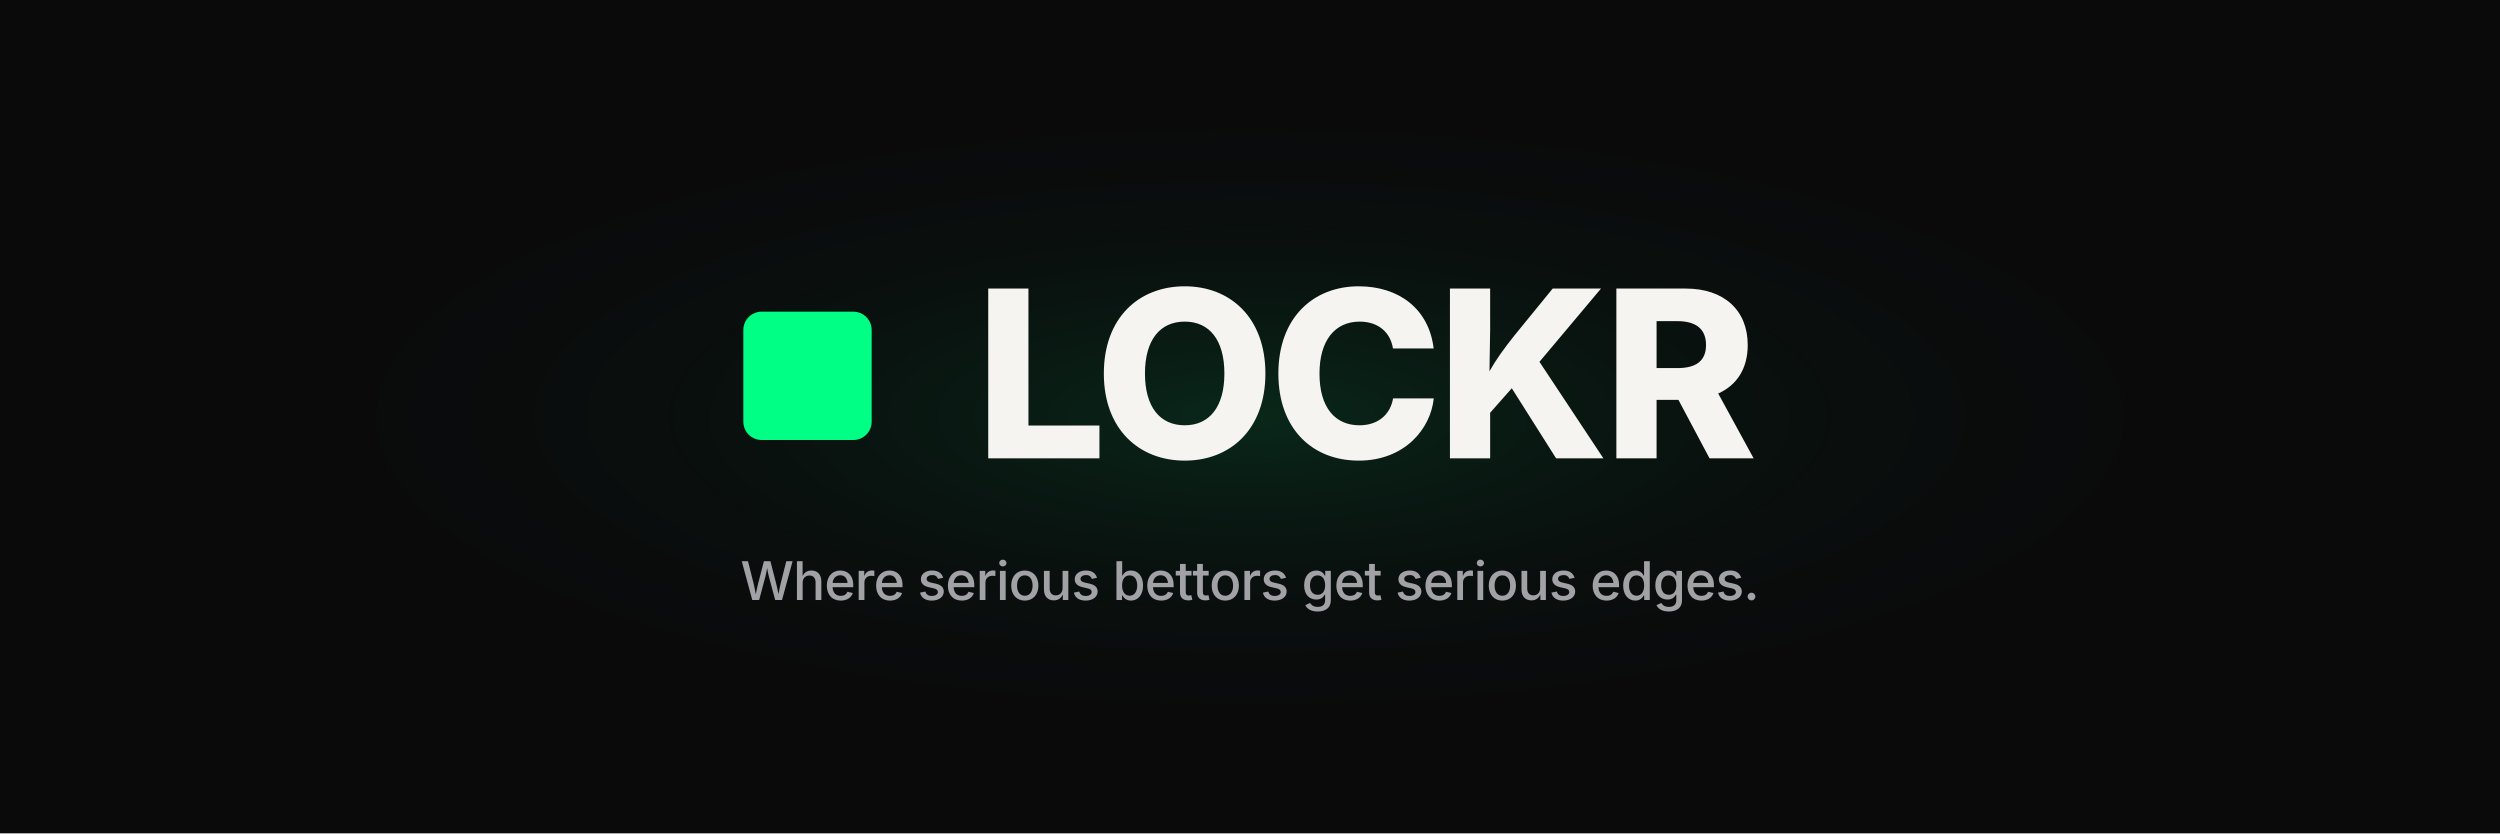
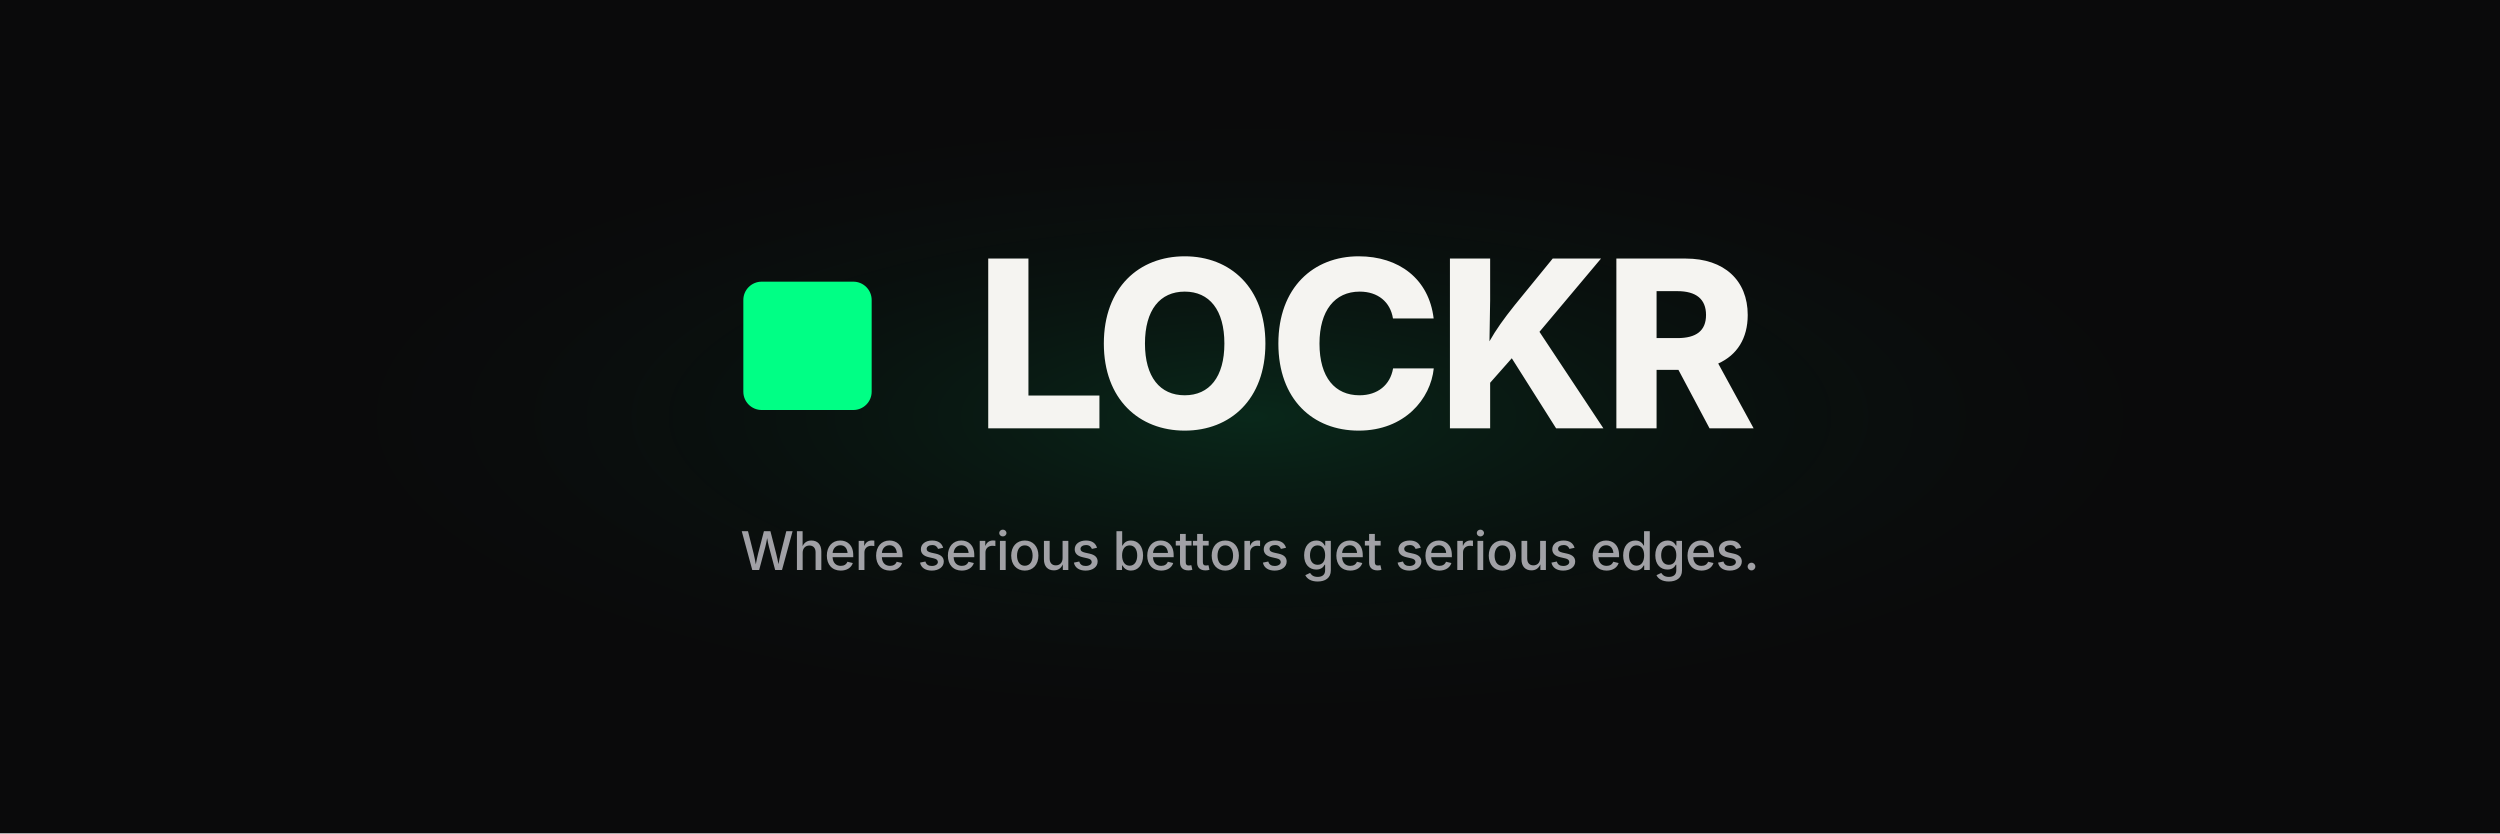
<svg xmlns="http://www.w3.org/2000/svg" width="1500" height="500" viewBox="0 0 1500 500">
  <rect width="1500" height="500" fill="#0a0a0b" />
  <defs>
    <radialGradient id="welcomeGlow" cx="50%" cy="50%" r="60%">
      <stop offset="0%" stop-color="#00ff85" stop-opacity="0.12" />
      <stop offset="65%" stop-color="#0a0a0b" stop-opacity="0" />
    </radialGradient>
  </defs>
  <rect width="1500" height="500" fill="url(#welcomeGlow)" />
-   <rect x="446" y="187" width="77" height="77" rx="11" fill="#00ff85" />
-   <text x="585" y="275" font-family="-apple-system, BlinkMacSystemFont, 'Segoe UI', Inter, system-ui, sans-serif" font-size="140" font-weight="800" letter-spacing="-3.5" fill="#f5f4f1">LOCKR</text>
-   <text x="750" y="360" font-family="-apple-system, BlinkMacSystemFont, 'Segoe UI', Inter, system-ui, sans-serif" font-size="32" font-weight="500" letter-spacing="-0.5" fill="#a1a1a6" text-anchor="middle">Where serious bettors get serious edges.</text>
+   <rect x="446" y="169" width="77" height="77" rx="11" fill="#00ff85" />
+   <text x="585" y="257" font-family="-apple-system, BlinkMacSystemFont, 'Segoe UI', Inter, system-ui, sans-serif" font-size="140" font-weight="800" letter-spacing="-3.5" fill="#f5f4f1">LOCKR</text>
+   <text x="750" y="342" font-family="-apple-system, BlinkMacSystemFont, 'Segoe UI', Inter, system-ui, sans-serif" font-size="32" font-weight="500" letter-spacing="-0.5" fill="#a1a1a6" text-anchor="middle">Where serious bettors get serious edges.</text>
</svg>
